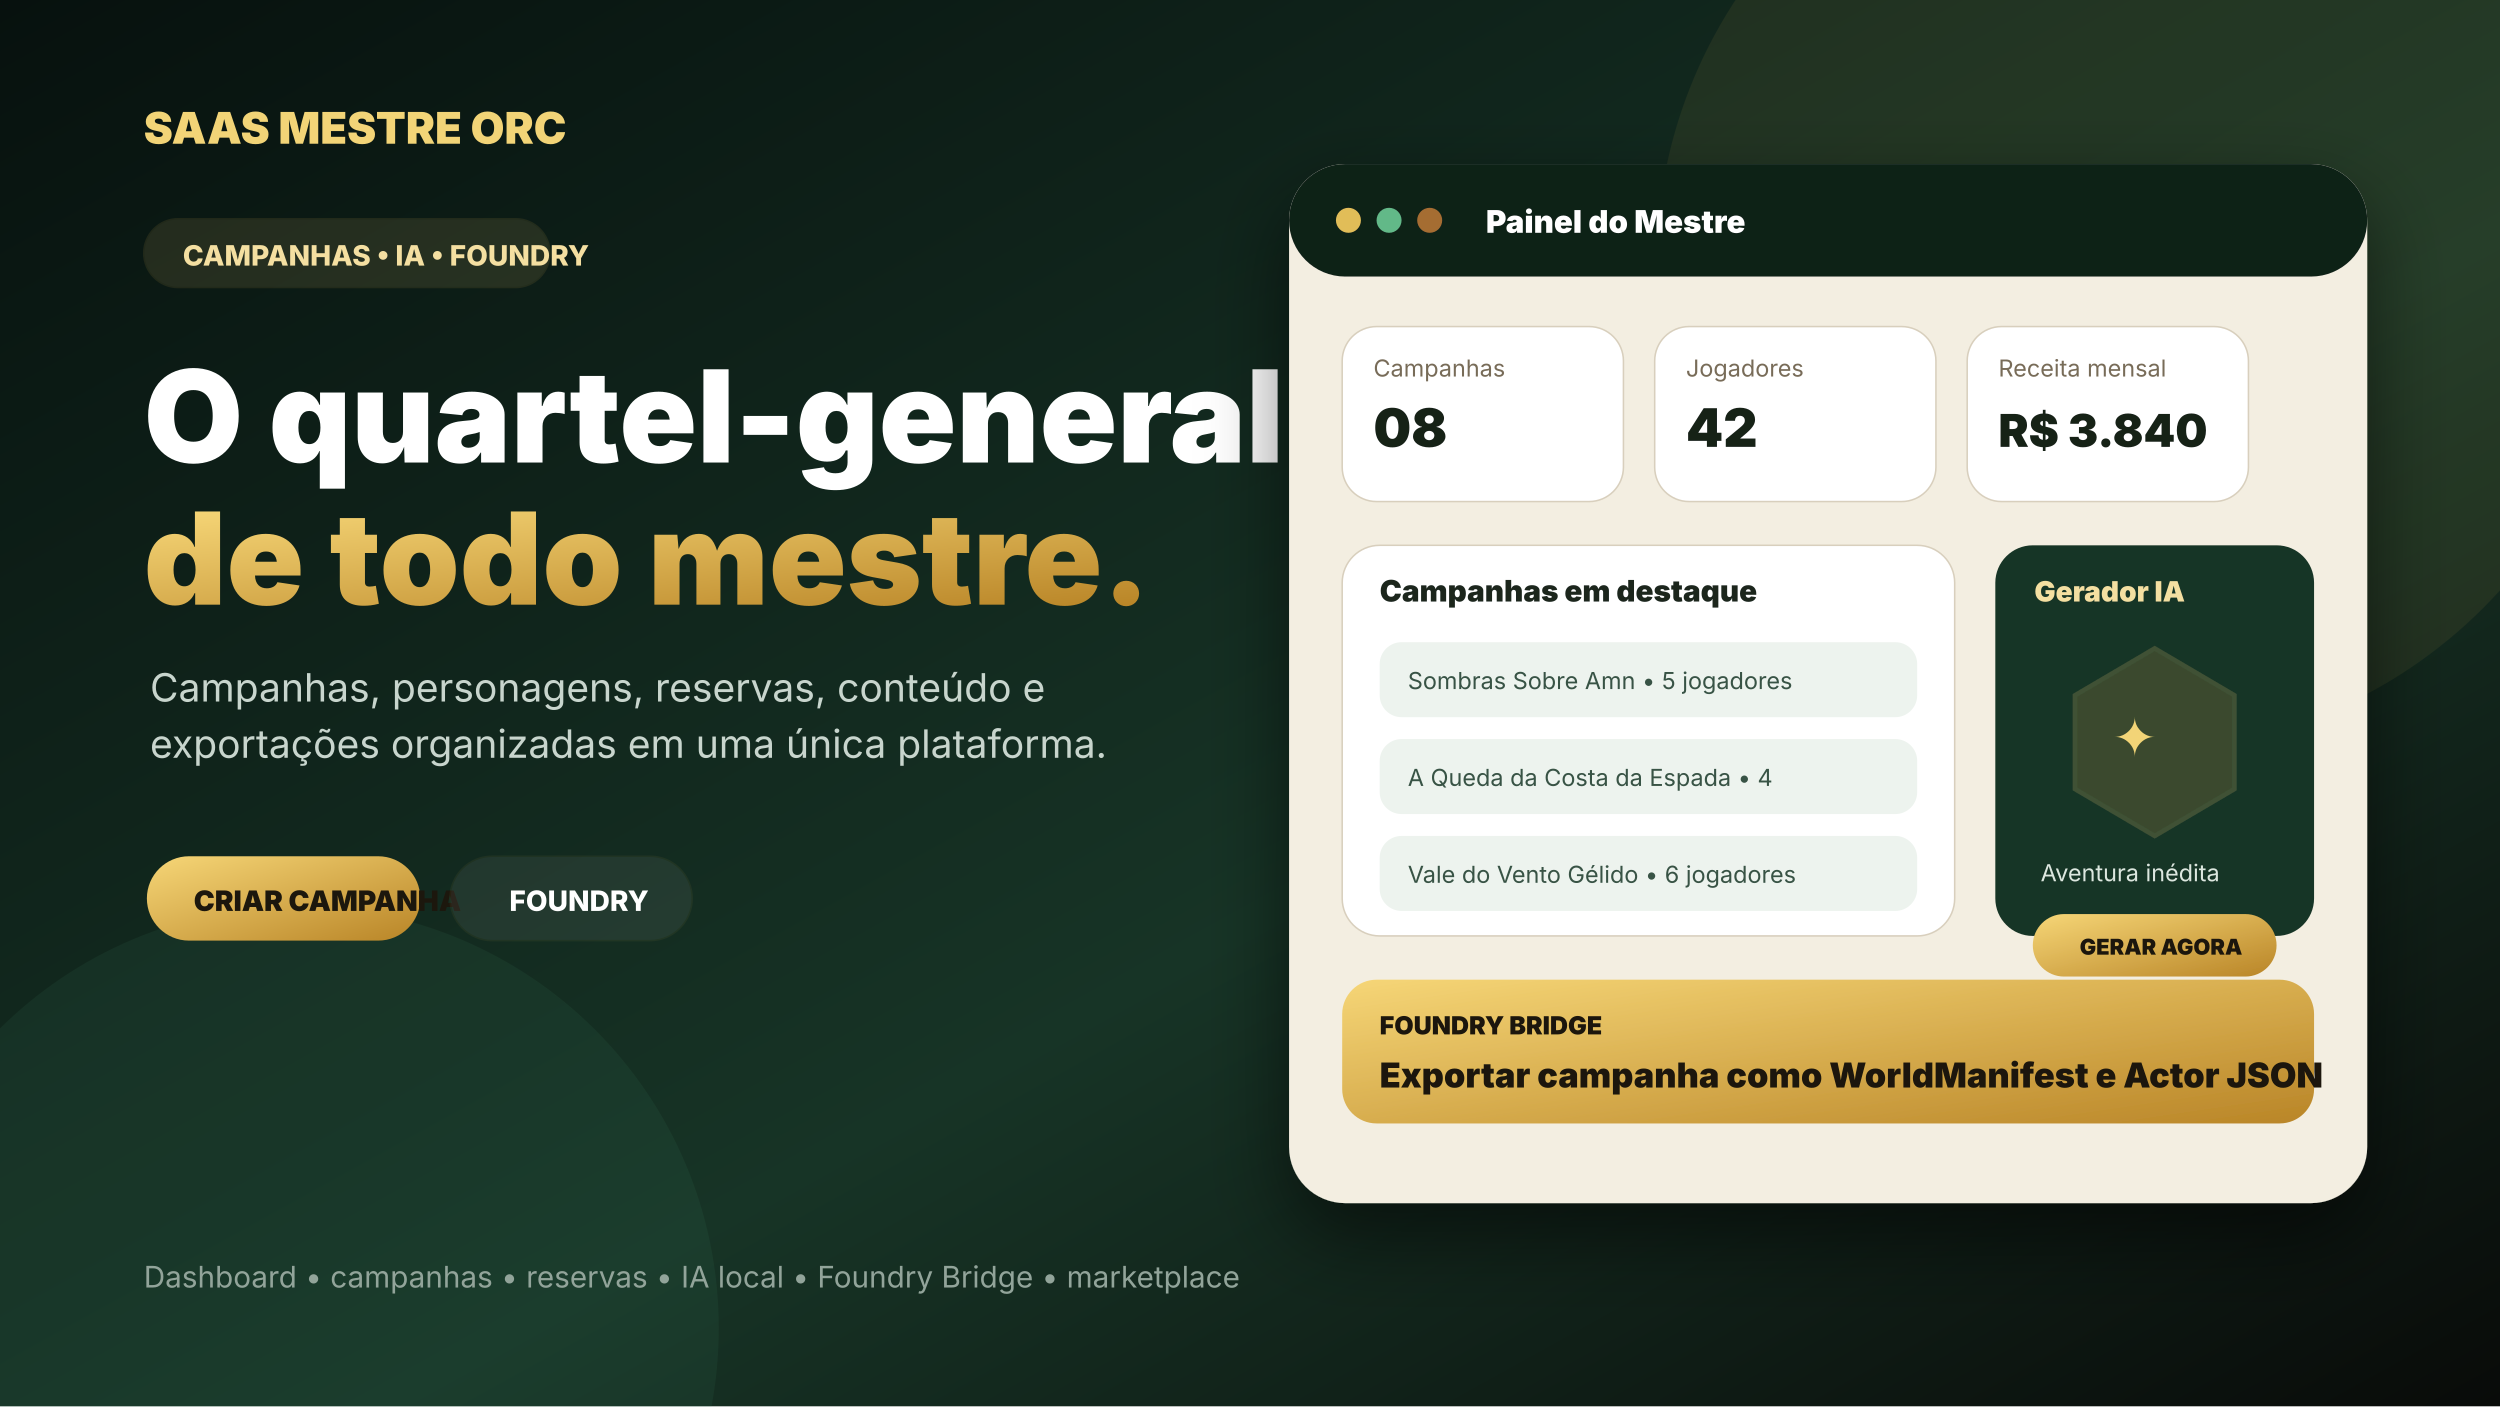
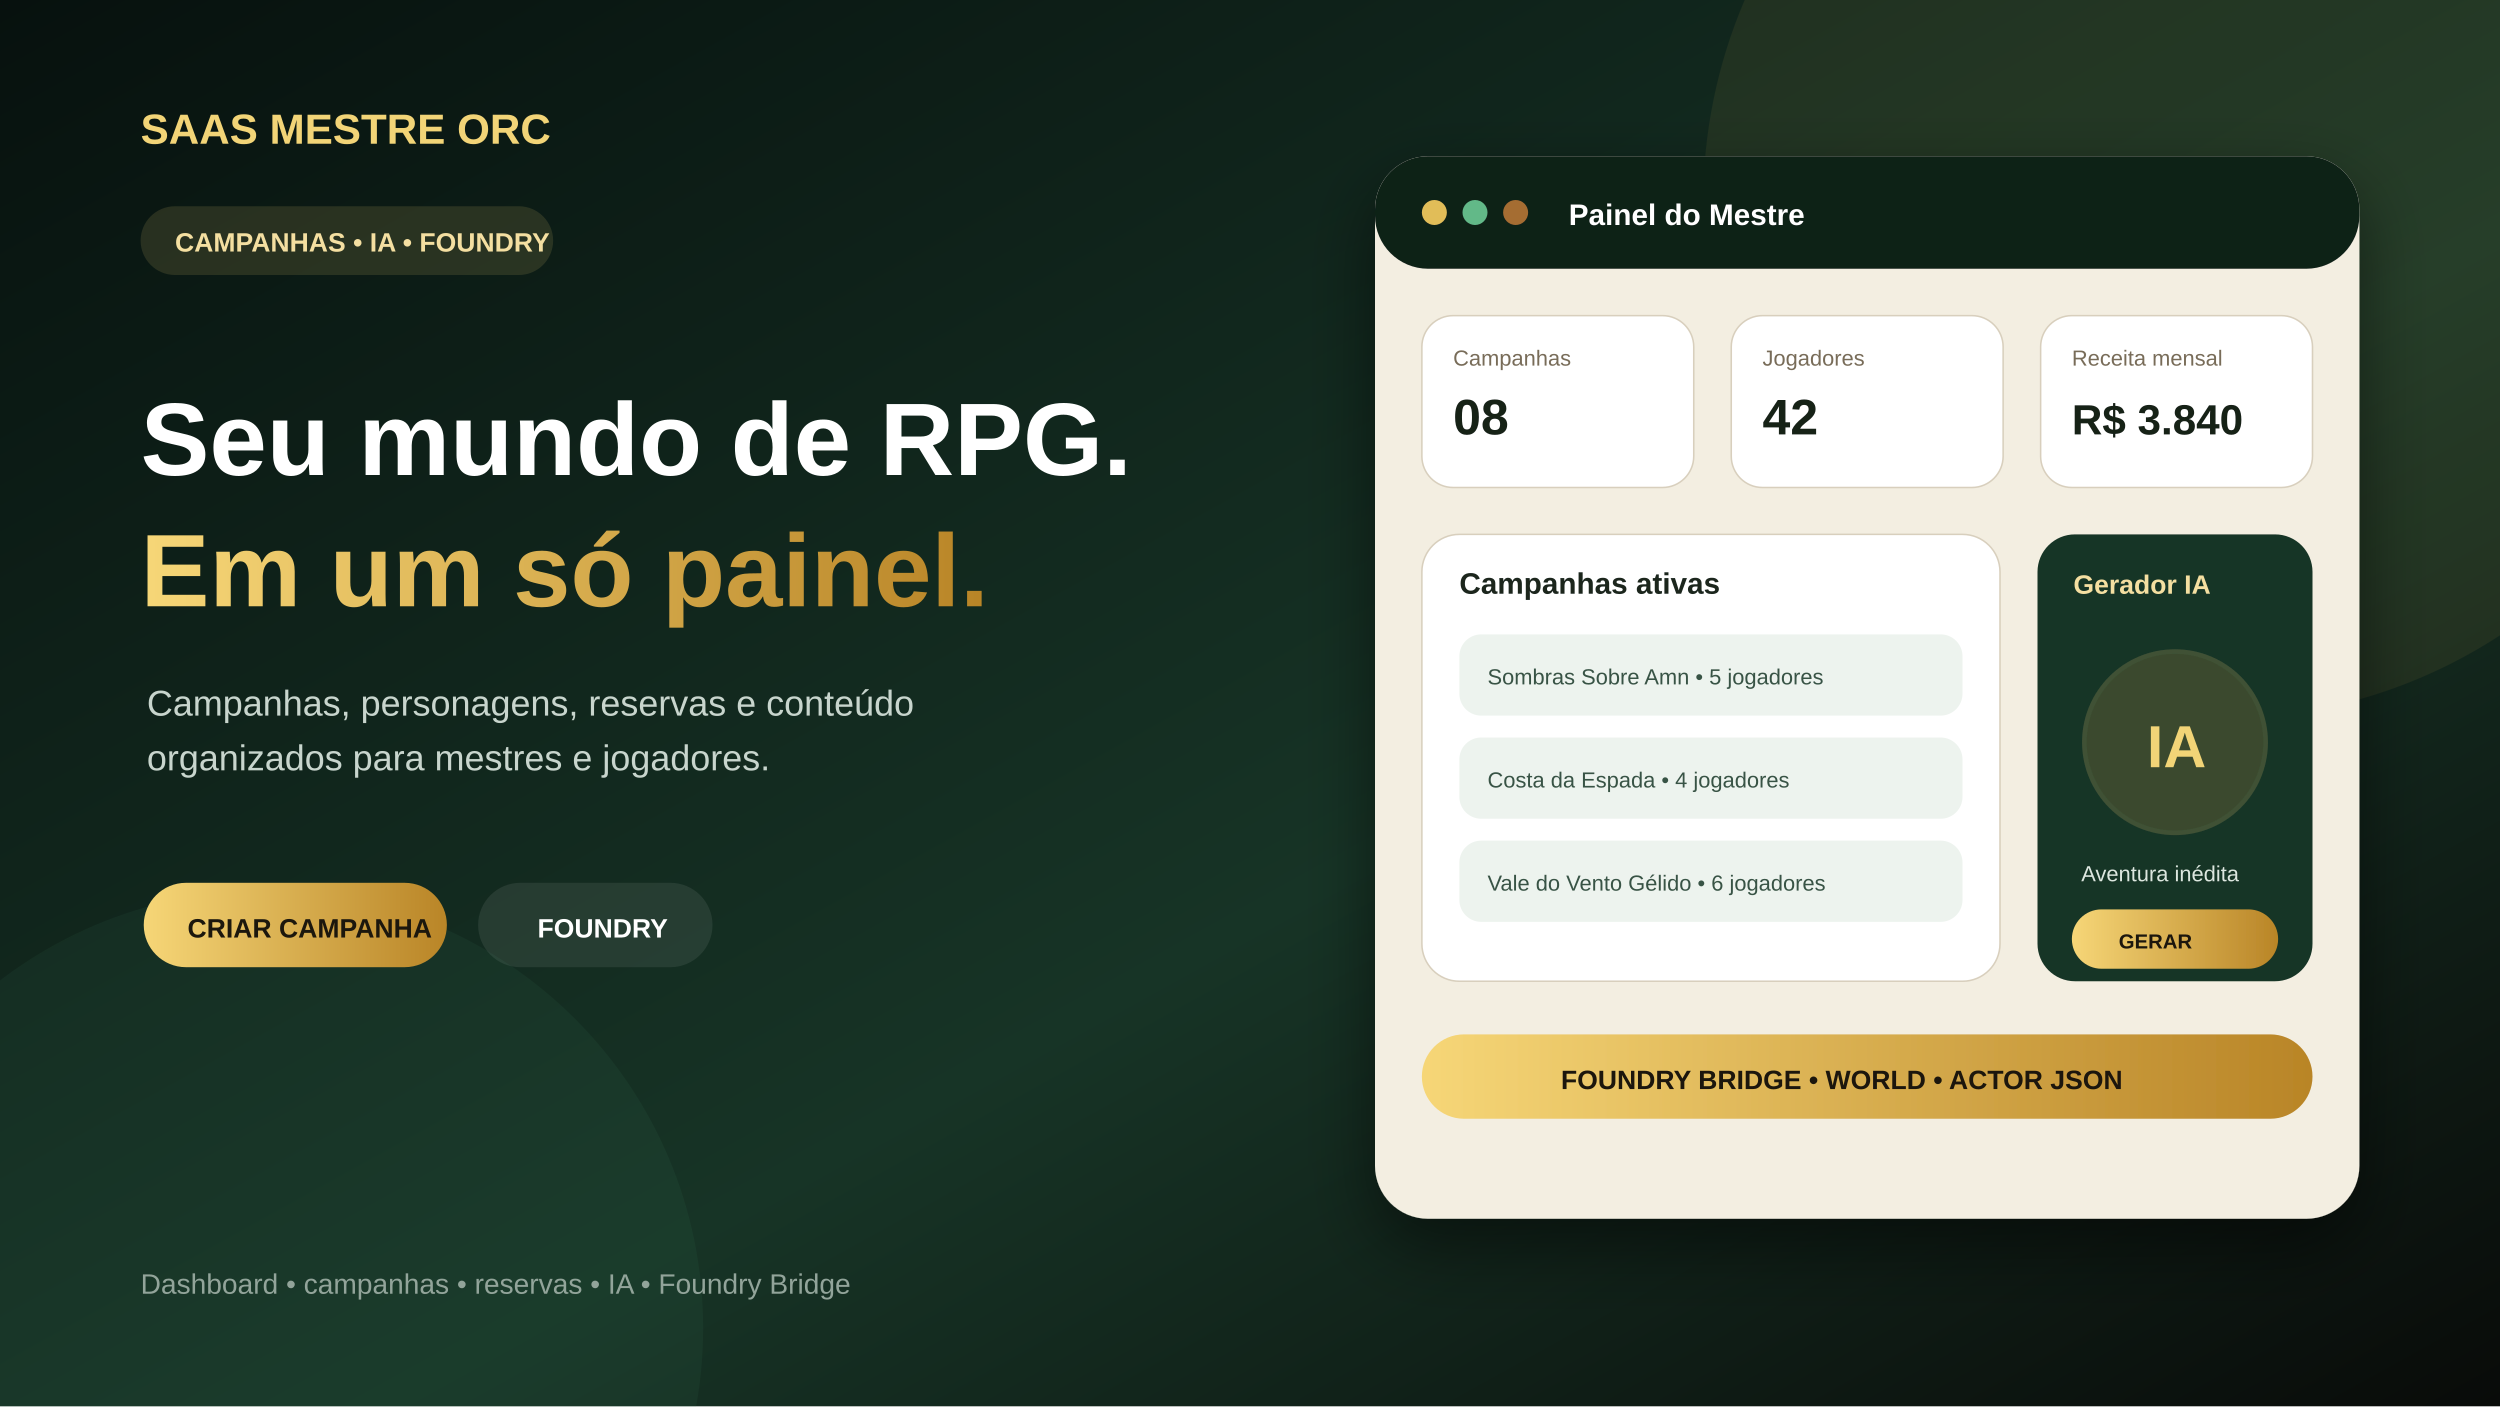
<svg xmlns="http://www.w3.org/2000/svg" width="1600" height="900" viewBox="0 0 1600 900" role="img" aria-labelledby="title desc">
  <defs>
    <linearGradient id="bg" x1="0" y1="0" x2="1" y2="1">
      <stop stop-color="#07110e" />
      <stop offset=".58" stop-color="#173426" />
      <stop offset="1" stop-color="#090b09" />
    </linearGradient>
-     <linearGradient id="gold" x1="0" y1="0" x2="1" y2="1">
+     <linearGradient id="ac" x1="0" y1="0" x2="1" y2="0">
      <stop stop-color="#f6d677" />
      <stop offset="1" stop-color="#b98527" />
    </linearGradient>
    <filter id="sh">
-       <feDropShadow dx="0" dy="22" stdDeviation="26" flood-color="#000" flood-opacity=".55" />
+       <feDropShadow dx="0" dy="18" stdDeviation="22" flood-opacity=".5" />
    </filter>
+     <clipPath id="safe">
+       <rect x="70" y="60" width="720" height="760" />
+     </clipPath>
  </defs>
  <rect width="1600" height="900" fill="url(#bg)" />
-   <circle cx="1370" cy="170" r="310" fill="#d7ad4c" opacity=".08" />
-   <circle cx="190" cy="850" r="270" fill="#50a97a" opacity=".08" />
-   <g font-family="Inter,Arial,sans-serif">
-     <text x="92" y="92" fill="#f2d477" font-size="28" font-weight="900">SAAS MESTRE ORC</text>
-     <rect x="92" y="140" width="260" height="44" rx="22" fill="#f2d477" opacity=".11" stroke="#d7ad4c" />
-     <text x="117" y="170" fill="#f4dfa1" font-size="18" font-weight="800">CAMPANHAS • IA • FOUNDRY</text>
-     <text x="92" y="296" fill="#fff" font-size="82" font-weight="900">O quartel-general</text>
-     <text x="92" y="387" fill="url(#gold)" font-size="82" font-weight="900">de todo mestre.</text>
-     <text x="96" y="449" fill="#c8d5cd" font-size="25">Campanhas, personagens, reservas, conteúdo e</text>
-     <text x="96" y="485" fill="#c8d5cd" font-size="25">exportações organizadas em uma única plataforma.</text>
-     <g transform="translate(94 548)">
-       <rect width="175" height="54" rx="27" fill="url(#gold)" />
-       <text x="30" y="35" fill="#1c170d" font-size="18" font-weight="900">CRIAR CAMPANHA</text>
-       <rect x="194" width="155" height="54" rx="27" fill="#fff" opacity=".07" stroke="#d7ad4c" />
-       <text x="232" y="35" fill="#fff" font-size="18" font-weight="800">FOUNDRY</text>
+   <circle cx="1420" cy="130" r="330" fill="#d7ad4c" opacity=".08" />
+   <circle cx="170" cy="850" r="280" fill="#50a97a" opacity=".07" />
+   <g font-family="Arial,Helvetica,sans-serif">
+     <g clip-path="url(#safe)">
+       <text x="90" y="92" fill="#f2d477" font-size="27" font-weight="700">SAAS MESTRE ORC</text>
+       <rect x="90" y="132" width="264" height="44" rx="22" fill="#f2d477" opacity=".13" />
+       <text x="112" y="161" fill="#f4dfa1" font-size="17" font-weight="700">CAMPANHAS • IA • FOUNDRY</text>
+       <text x="90" y="304" fill="#fff" font-size="66" font-weight="700">Seu mundo de RPG.</text>
+       <text x="90" y="388" fill="url(#ac)" font-size="66" font-weight="700">Em um só painel.</text>
+       <text x="94" y="458" fill="#c8d5cd" font-size="23">Campanhas, personagens, reservas e conteúdo</text>
+       <text x="94" y="493" fill="#c8d5cd" font-size="23">organizados para mestres e jogadores.</text>
+       <rect x="92" y="565" width="194" height="54" rx="27" fill="url(#ac)" />
+       <text x="120" y="600" fill="#1c170d" font-size="17" font-weight="700">CRIAR CAMPANHA</text>
+       <rect x="306" y="565" width="150" height="54" rx="27" fill="#fff" opacity=".08" />
+       <text x="344" y="600" fill="#fff" font-size="17" font-weight="700">FOUNDRY</text>
    </g>
-     <g transform="translate(825 105)" filter="url(#sh)">
-       <rect width="690" height="665" rx="36" fill="#f3eee1" />
-       <rect width="690" height="72" rx="36" fill="#102019" />
+     <g transform="translate(880 100)" filter="url(#sh)">
+       <rect width="630" height="680" rx="34" fill="#f3eee1" />
+       <rect width="630" height="72" rx="34" fill="#102019" />
      <circle cx="38" cy="36" r="8" fill="#e1bd59" />
      <circle cx="64" cy="36" r="8" fill="#62b988" />
      <circle cx="90" cy="36" r="8" fill="#a56d32" />
-       <text x="126" y="44" fill="#fff" font-size="20" font-weight="900">Painel do Mestre</text>
-       <rect x="34" y="104" width="180" height="112" rx="22" fill="#fff" stroke="#d8cfbd" />
-       <text x="54" y="136" fill="#786c59" font-size="15">Campanhas</text>
-       <text x="54" y="181" fill="#172019" font-size="34" font-weight="900">08</text>
-       <rect x="234" y="104" width="180" height="112" rx="22" fill="#fff" stroke="#d8cfbd" />
-       <text x="254" y="136" fill="#786c59" font-size="15">Jogadores</text>
-       <text x="254" y="181" fill="#172019" font-size="34" font-weight="900">42</text>
-       <rect x="434" y="104" width="180" height="112" rx="22" fill="#fff" stroke="#d8cfbd" />
-       <text x="454" y="136" fill="#786c59" font-size="15">Receita mensal</text>
-       <text x="454" y="181" fill="#172019" font-size="29" font-weight="900">R$ 3.840</text>
-       <rect x="34" y="244" width="392" height="250" rx="24" fill="#fff" stroke="#d8cfbd" />
-       <text x="58" y="280" fill="#1b261f" font-size="19" font-weight="900">Campanhas em destaque</text>
-       <g fill="#edf3ee">
-         <rect x="58" y="306" width="344" height="48" rx="14" />
-         <rect x="58" y="368" width="344" height="48" rx="14" />
-         <rect x="58" y="430" width="344" height="48" rx="14" />
+       <text x="124" y="44" fill="#fff" font-size="19" font-weight="700">Painel do Mestre</text>
+       <g transform="translate(30 102)">
+         <rect width="174" height="110" rx="20" fill="#fff" stroke="#d8cfbd" />
+         <text x="20" y="32" fill="#786c59" font-size="14">Campanhas</text>
+         <text x="20" y="76" fill="#172019" font-size="32" font-weight="700">08</text>
+         <rect x="198" width="174" height="110" rx="20" fill="#fff" stroke="#d8cfbd" />
+         <text x="218" y="32" fill="#786c59" font-size="14">Jogadores</text>
+         <text x="218" y="76" fill="#172019" font-size="32" font-weight="700">42</text>
+         <rect x="396" width="174" height="110" rx="20" fill="#fff" stroke="#d8cfbd" />
+         <text x="416" y="32" fill="#786c59" font-size="14">Receita mensal</text>
+         <text x="416" y="76" fill="#172019" font-size="27" font-weight="700">R$ 3.840</text>
      </g>
-       <g fill="#385345" font-size="15">
-         <text x="76" y="336">Sombras Sobre Amn • 5 jogadores</text>
-         <text x="76" y="398">A Queda da Costa da Espada • 4</text>
-         <text x="76" y="460">Vale do Vento Gélido • 6 jogadores</text>
-       </g>
-       <rect x="452" y="244" width="204" height="250" rx="24" fill="#173426" />
-       <text x="477" y="280" fill="#f4dfa1" font-size="18" font-weight="900">Gerador IA</text>
-       <path d="M503 340l51-30 51 30v60l-51 30-51-30z" fill="#d7ad4c" opacity=".18" stroke="#f2d477" stroke-width="3" />
-       <text x="527" y="379" fill="#f2d477" font-size="34" font-weight="900">✦</text>
-       <text x="481" y="459" fill="#dce7df" font-size="15">Aventura inédita</text>
-       <rect x="476" y="480" width="156" height="40" rx="20" fill="url(#gold)" />
-       <text x="506" y="506" fill="#1b170d" font-size="14" font-weight="900">GERAR AGORA</text>
-       <rect x="34" y="522" width="622" height="92" rx="22" fill="url(#gold)" />
-       <text x="58" y="557" fill="#1b170d" font-size="16" font-weight="900">FOUNDRY BRIDGE</text>
-       <text x="58" y="591" fill="#1b170d" font-size="22" font-weight="900">Exportar campanha como WorldManifest e Actor JSON</text>
+       <rect x="30" y="242" width="370" height="286" rx="24" fill="#fff" stroke="#d8cfbd" />
+       <text x="54" y="280" fill="#1b261f" font-size="19" font-weight="700">Campanhas ativas</text>
+       <rect x="54" y="306" width="322" height="52" rx="14" fill="#edf3ee" />
+       <text x="72" y="338" fill="#385345" font-size="14">Sombras Sobre Amn • 5 jogadores</text>
+       <rect x="54" y="372" width="322" height="52" rx="14" fill="#edf3ee" />
+       <text x="72" y="404" fill="#385345" font-size="14">Costa da Espada • 4 jogadores</text>
+       <rect x="54" y="438" width="322" height="52" rx="14" fill="#edf3ee" />
+       <text x="72" y="470" fill="#385345" font-size="14">Vale do Vento Gélido • 6 jogadores</text>
+       <rect x="424" y="242" width="176" height="286" rx="24" fill="#173426" />
+       <text x="447" y="280" fill="#f4dfa1" font-size="17" font-weight="700">Gerador IA</text>
+       <circle cx="512" cy="375" r="58" fill="#d7ad4c" opacity=".18" stroke="#f2d477" stroke-width="3" />
+       <text x="494" y="391" fill="#f2d477" font-size="38" font-weight="700">IA</text>
+       <text x="452" y="464" fill="#dce7df" font-size="14">Aventura inédita</text>
+       <rect x="446" y="482" width="132" height="38" rx="19" fill="url(#ac)" />
+       <text x="476" y="507" fill="#1b170d" font-size="13" font-weight="700">GERAR</text>
+       <rect x="30" y="562" width="570" height="54" rx="27" fill="url(#ac)" />
+       <text x="119" y="597" fill="#1b170d" font-size="17" font-weight="700">FOUNDRY BRIDGE • WORLD • ACTOR JSON</text>
    </g>
-     <text x="92" y="824" fill="#92a49a" font-size="19">Dashboard • campanhas • reservas • IA local • Foundry Bridge • marketplace</text>
+     <text x="90" y="828" fill="#92a49a" font-size="18">Dashboard • campanhas • reservas • IA • Foundry Bridge</text>
  </g>
</svg>
